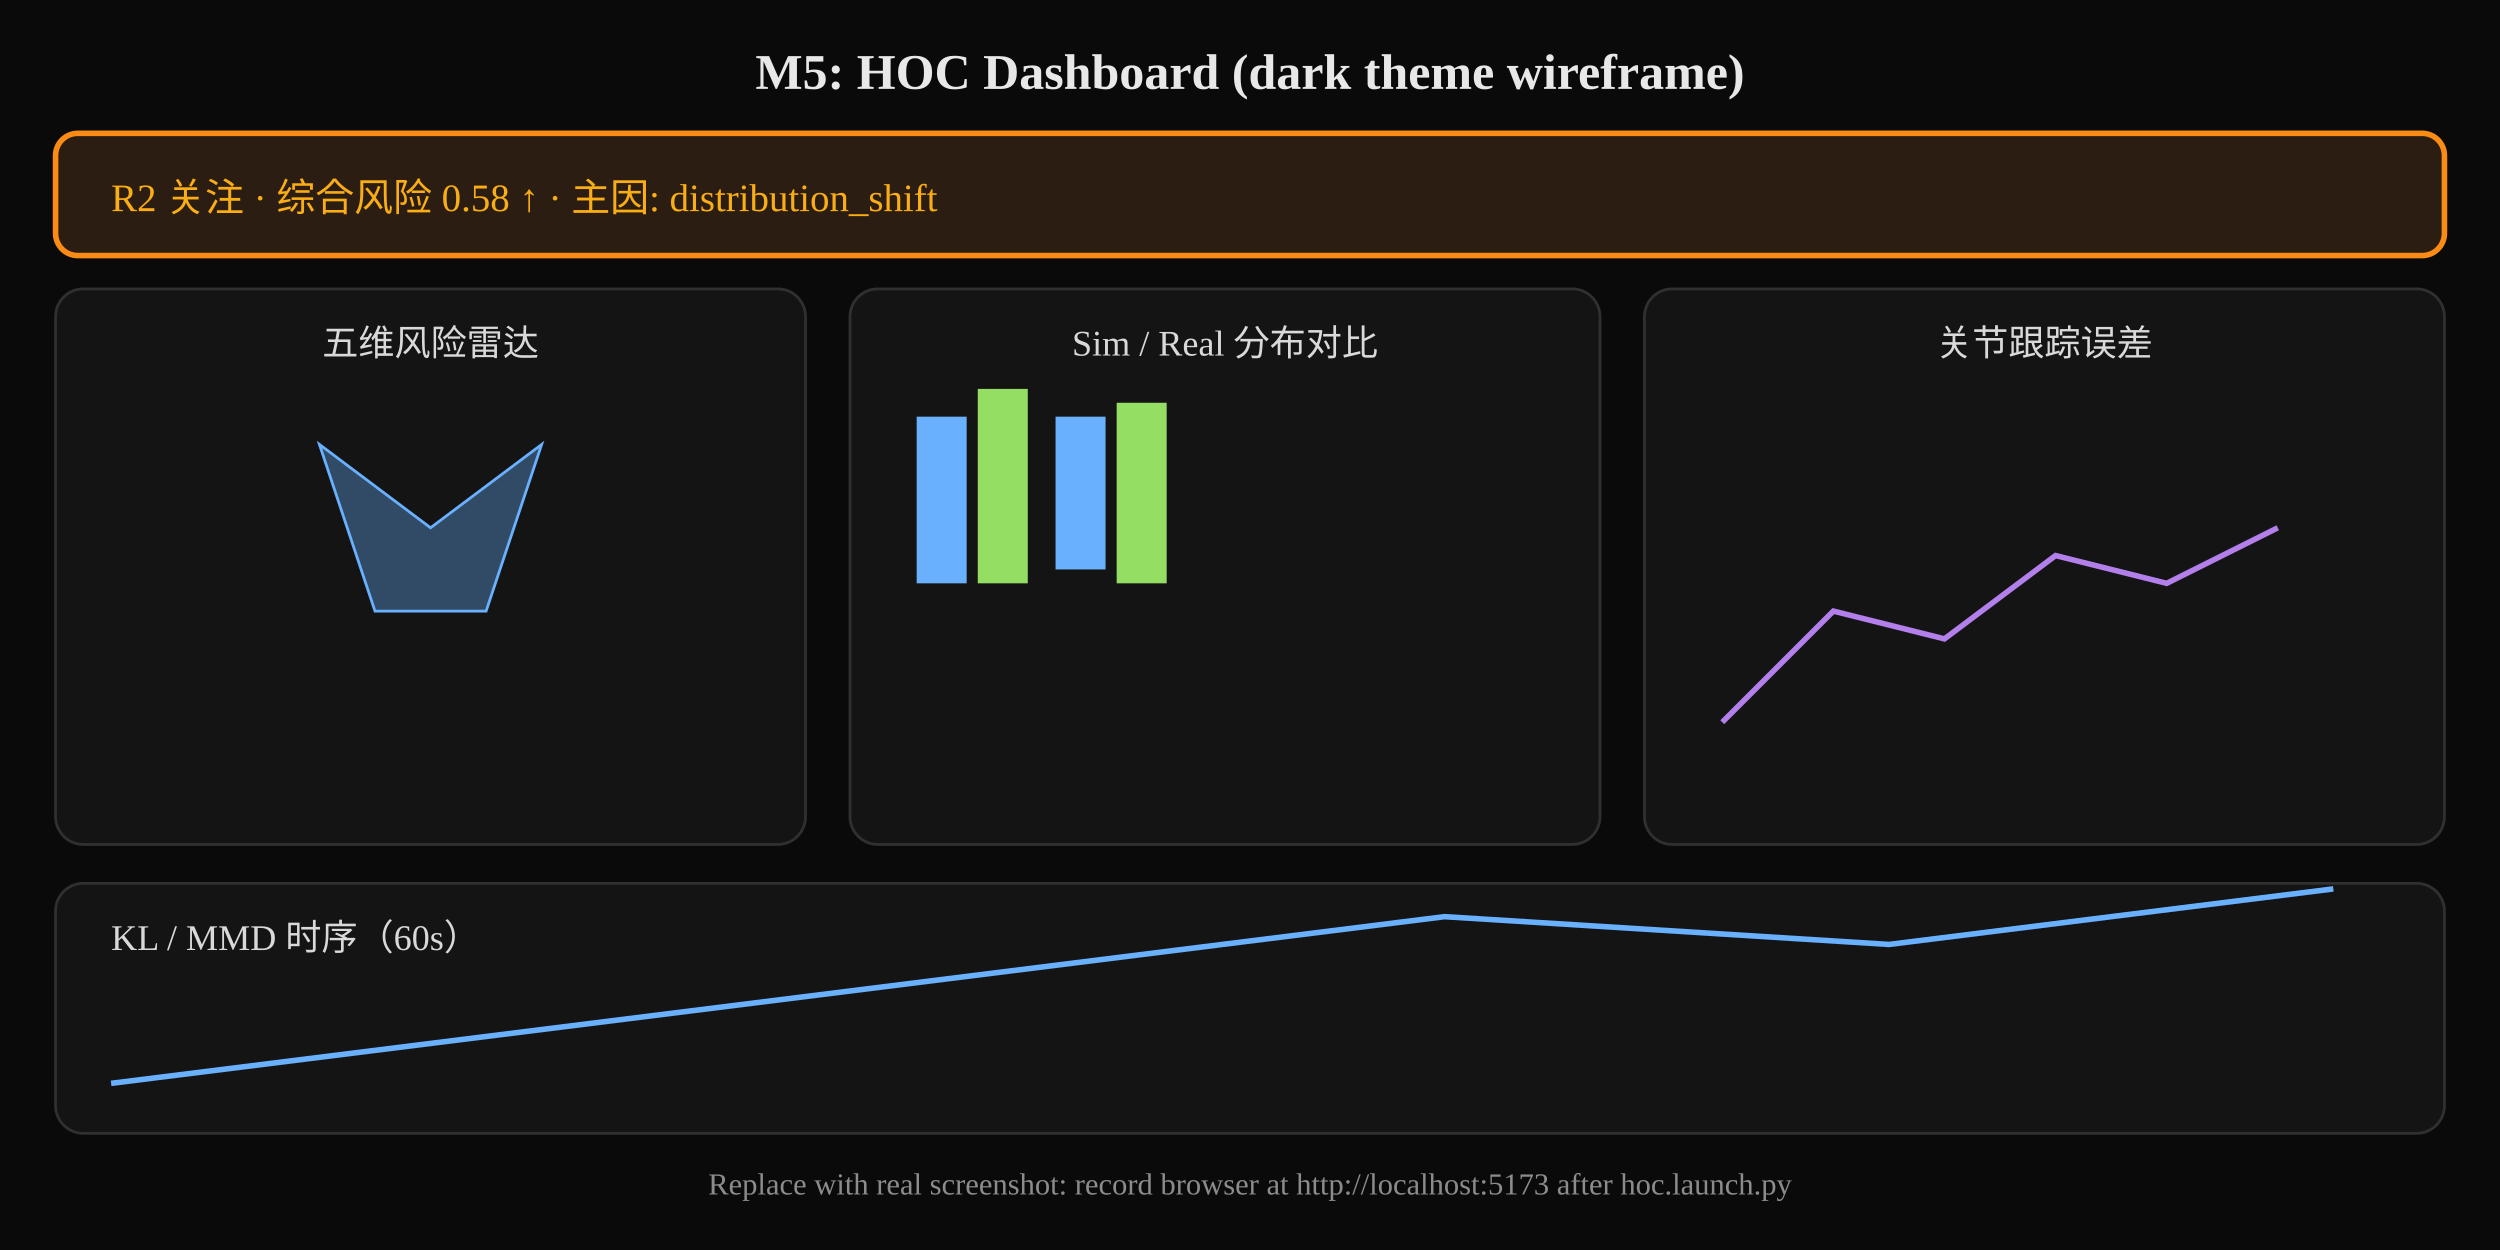
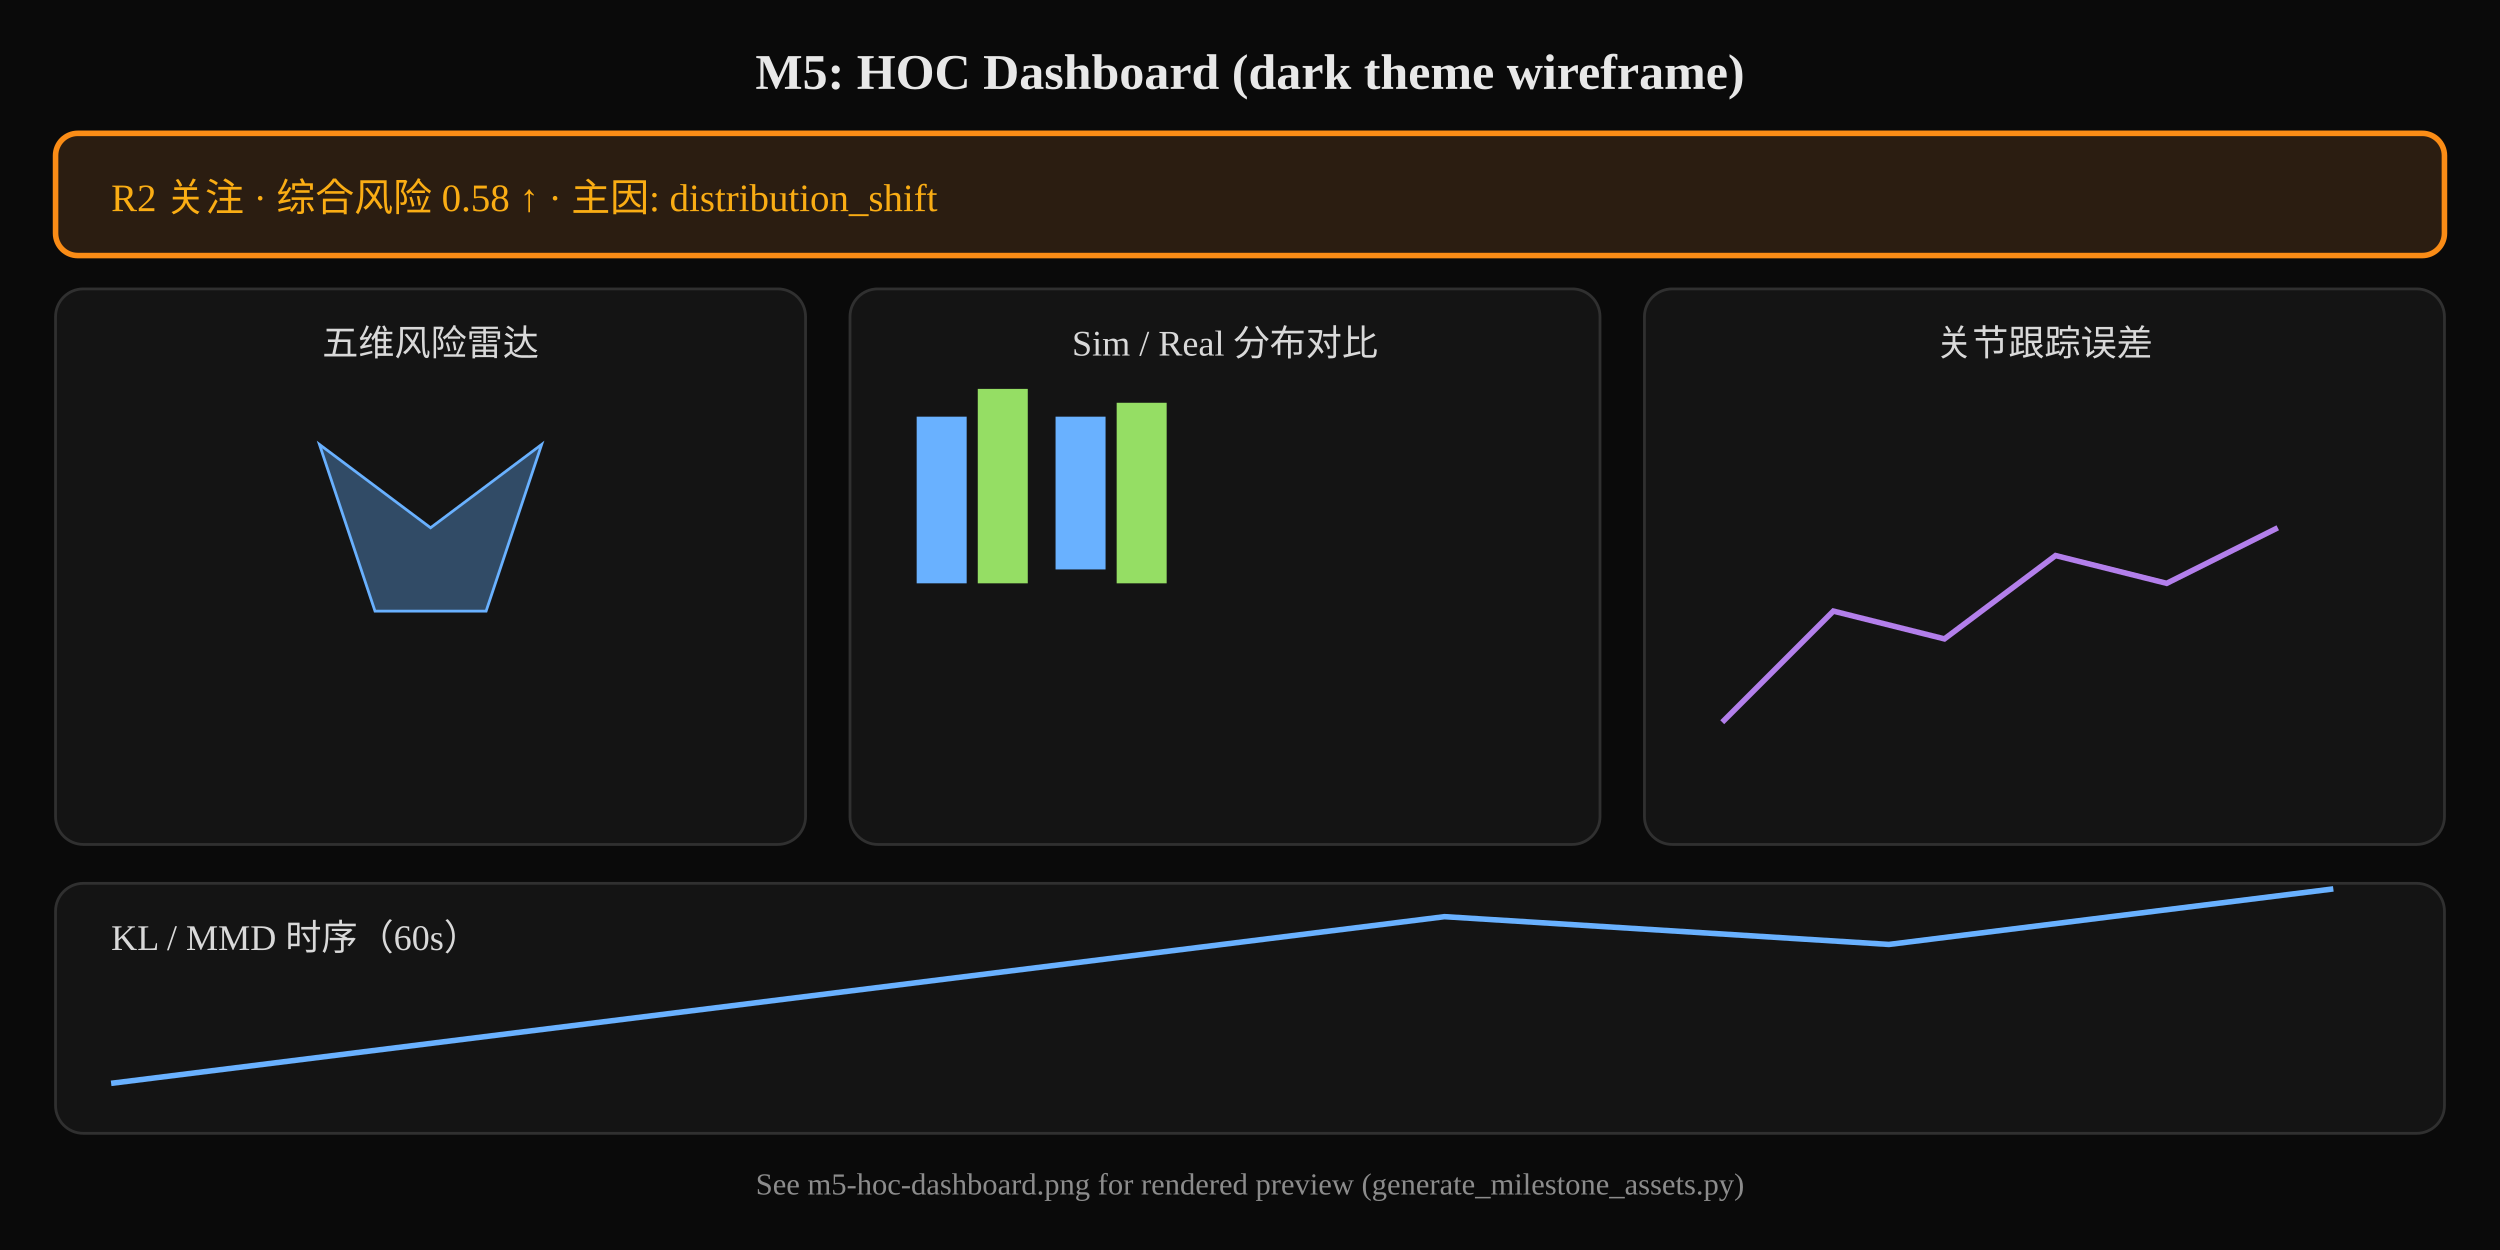
<svg xmlns="http://www.w3.org/2000/svg" width="900" height="450" viewBox="0 0 900 450">
  <rect width="100%" height="100%" fill="#f8f9fb" />
  <rect width="100%" height="100%" fill="#0a0a0a" />
  <text x="450" y="32" text-anchor="middle" font-size="18" font-weight="bold" fill="#e8e8e8">M5: HOC Dashboard (dark theme wireframe)</text>
  <rect x="20" y="48" width="860" height="44" rx="8" fill="#2b1d11" stroke="#fa8c16" stroke-width="2" />
  <text x="40" y="76" fill="#faad14" font-size="14">R2 关注 · 综合风险 0.58 ↑ · 主因: distribution_shift</text>
  <rect x="20" y="104" width="270" height="200" rx="10" fill="#141414" stroke="#303030" />
  <text x="155" y="128" text-anchor="middle" fill="#d9d9d9" font-size="13">五维风险雷达</text>
  <polygon points="155,190 195,160 175,220 135,220 115,160" fill="rgba(105,177,255,0.35)" stroke="#69b1ff" />
  <rect x="306" y="104" width="270" height="200" rx="10" fill="#141414" stroke="#303030" />
  <text x="441" y="128" text-anchor="middle" fill="#d9d9d9" font-size="13">Sim / Real 分布对比</text>
  <rect x="330" y="150" width="18" height="60" fill="#69b1ff" />
  <rect x="352" y="140" width="18" height="70" fill="#95de64" />
  <rect x="380" y="150" width="18" height="55" fill="#69b1ff" />
  <rect x="402" y="145" width="18" height="65" fill="#95de64" />
  <rect x="592" y="104" width="288" height="200" rx="10" fill="#141414" stroke="#303030" />
  <text x="736" y="128" text-anchor="middle" fill="#d9d9d9" font-size="13">关节跟踪误差</text>
  <polyline points="620,260 660,220 700,230 740,200 780,210 820,190" fill="none" stroke="#b37feb" stroke-width="2" />
  <rect x="20" y="318" width="860" height="90" rx="10" fill="#141414" stroke="#303030" />
  <text x="40" y="342" fill="#d9d9d9" font-size="13">KL / MMD 时序（60s）</text>
  <polyline points="40,390 200,370 360,350 520,330 680,340 840,320" fill="none" stroke="#69b1ff" stroke-width="2" />
-   <text x="450" y="430" text-anchor="middle" fill="#8c8c8c" font-size="11">Replace with real screenshot: record browser at http://localhost:5173 after hoc.launch.py</text>
+   <text x="450" y="430" text-anchor="middle" fill="#8c8c8c" font-size="11">See m5-hoc-dashboard.png for rendered preview (generate_milestone_assets.py)</text>
</svg>
